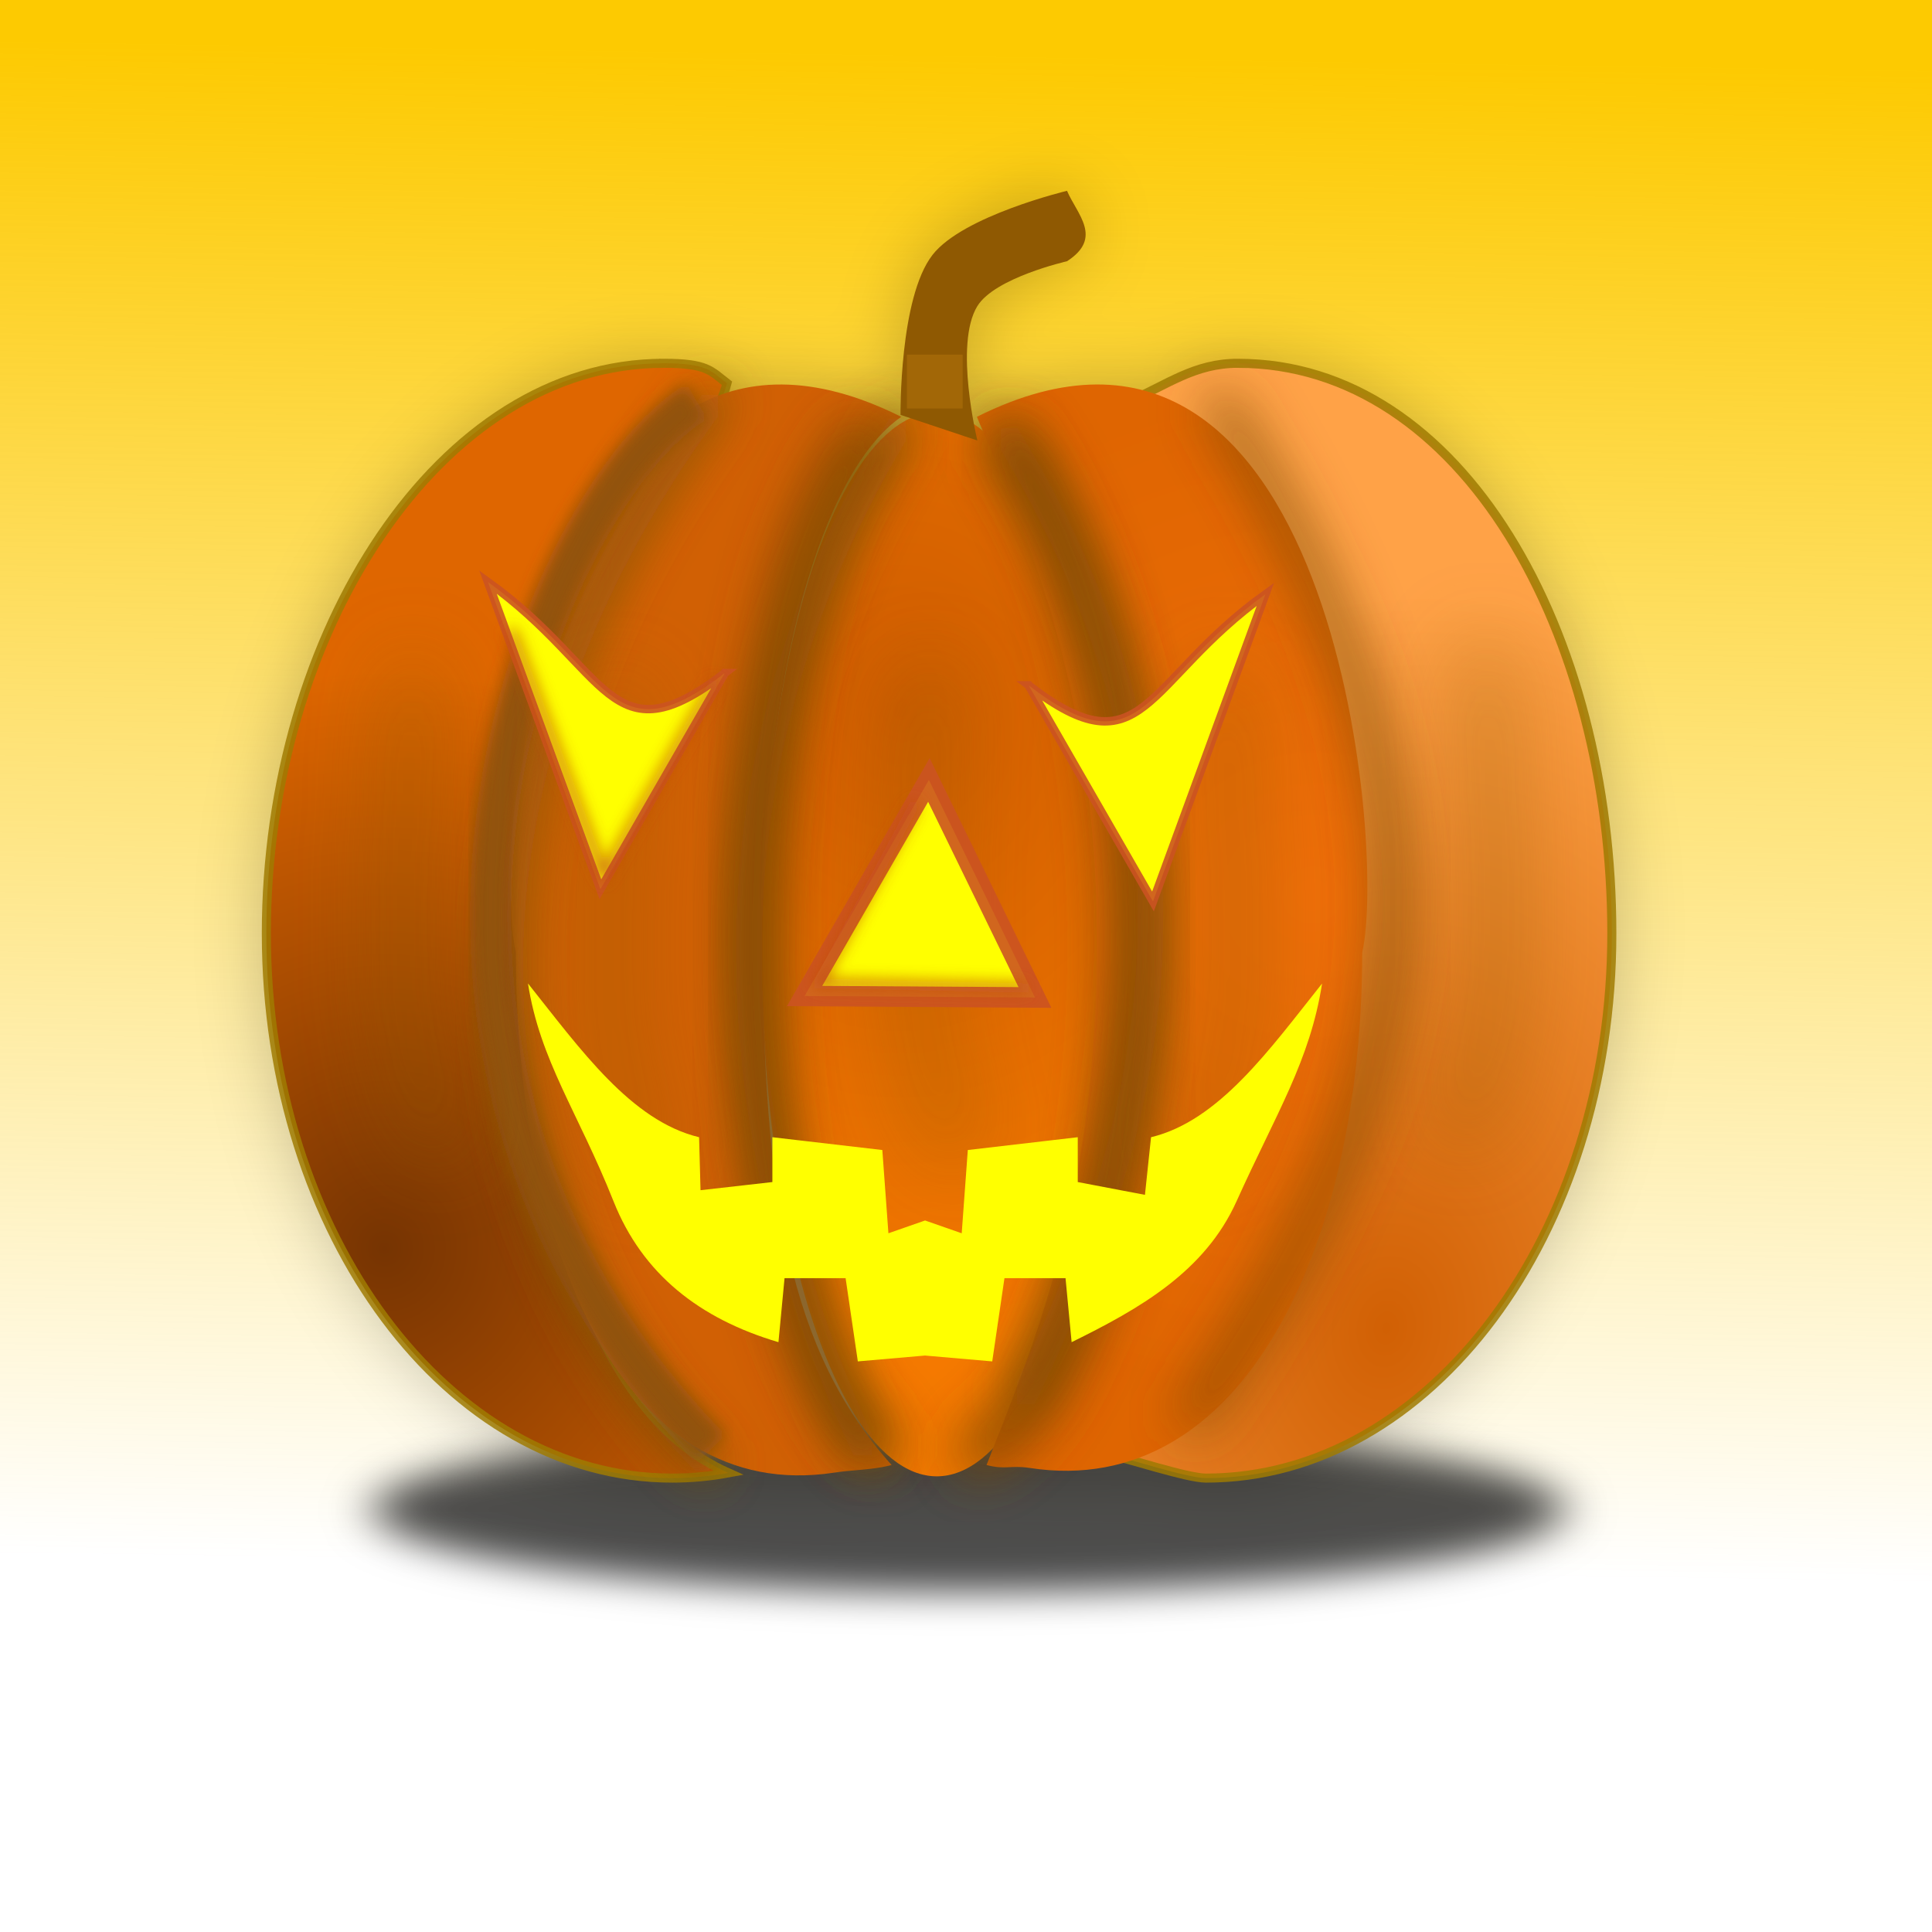
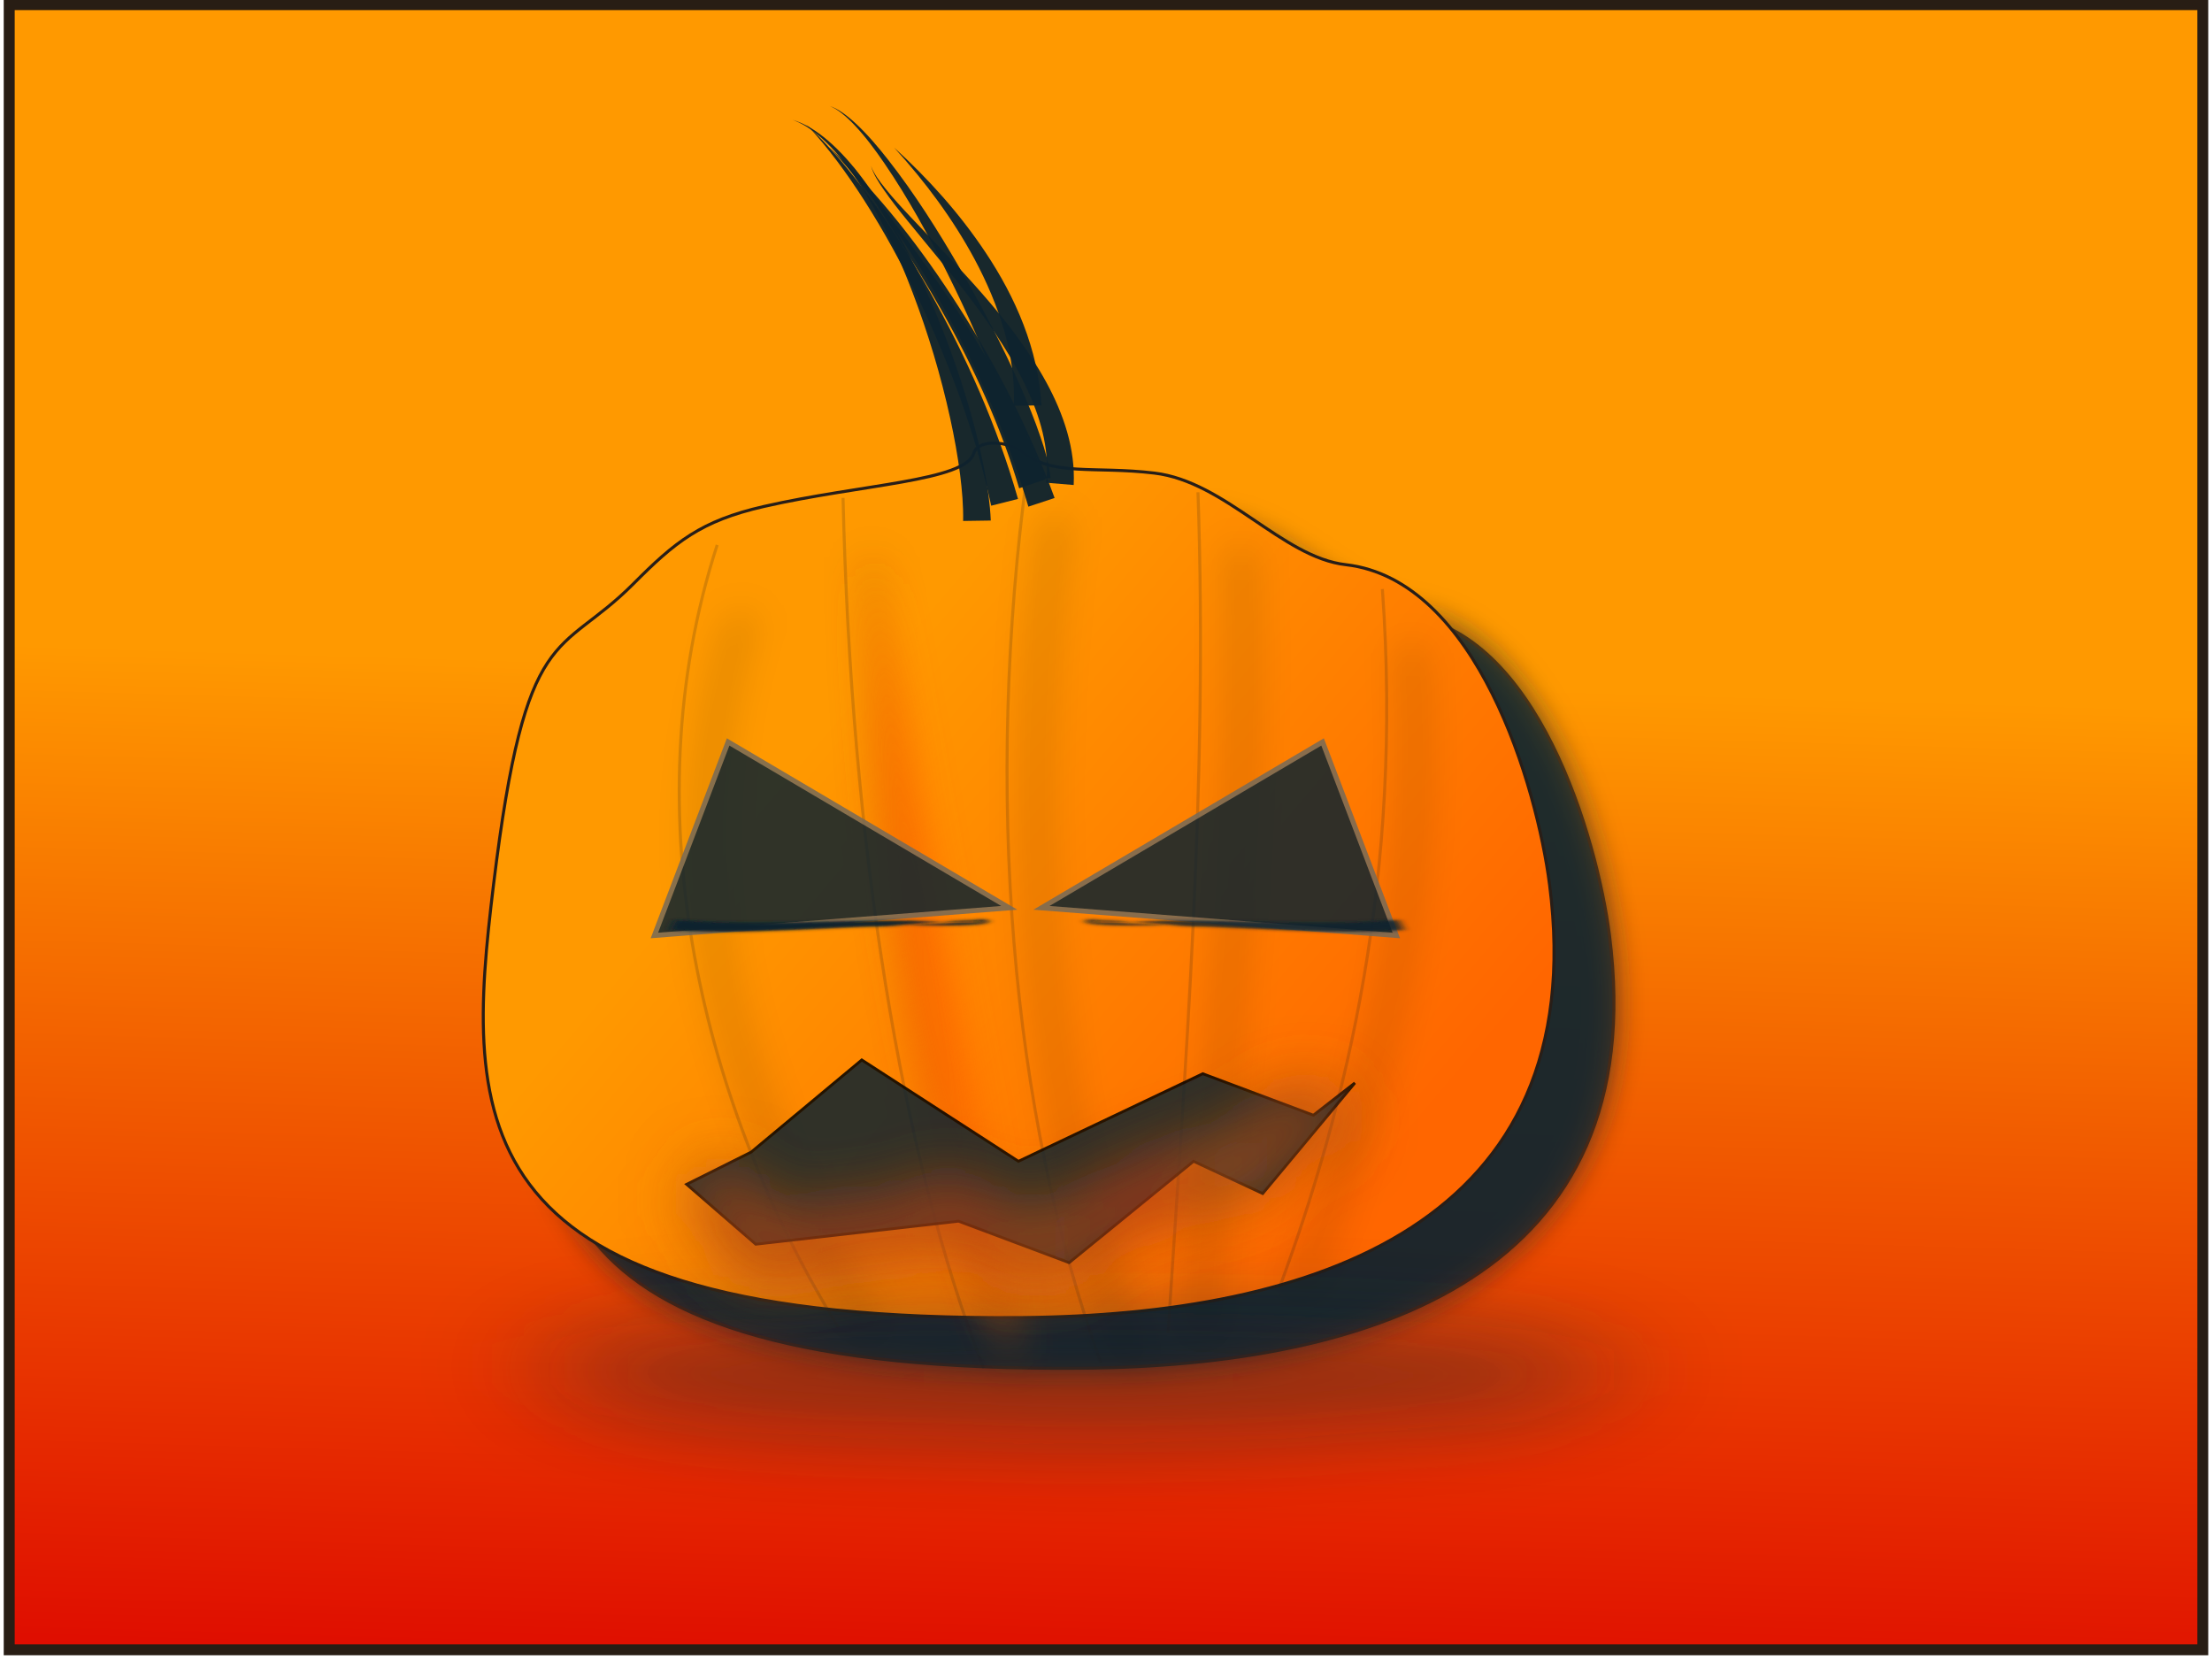
- <svg xmlns="http://www.w3.org/2000/svg" id="svg3430" viewBox="0 0 64 64" version="1.1">
-   <defs id="defs3432">
-     <radialGradient id="radialGradient3497" gradientUnits="userSpaceOnUse" cy="15973" cx="-7912.5" gradientTransform="matrix(-.02728 3.7172 -3.0945 -.022141 41299 45344)" r="432">
-       <stop id="stop3493" style="stop-color:#ce5c00" offset="0" />
-       <stop id="stop3495" style="stop-color:#f57900" offset="1" />
-     </radialGradient>
-     <filter id="filter4347" height="1.387" width="3.391" y="-.194" x="-1.196">
-       <feGaussianBlur id="feGaussianBlur4349" stdDeviation="1.599" />
+ <svg xmlns="http://www.w3.org/2000/svg" id="svg4823" viewBox="0 0 800 600" version="1.1">
+   <defs id="defs4825">
+     <filter id="filter5710" height="1.134" width="1.825" y="-.067" x="-.412">
+       <feGaussianBlur id="feGaussianBlur5712" stdDeviation="5.925" />
    </filter>
-     <filter id="filter4351" height="1.387" width="3.391" y="-.194" x="-1.196">
-       <feGaussianBlur id="feGaussianBlur4353" stdDeviation="1.599" />
+     <filter id="filter5714" height="1.11" width="3.322" y="-.055" x="-1.161">
+       <feGaussianBlur id="feGaussianBlur5716" stdDeviation="5.925" />
    </filter>
-     <filter id="filter4355" height="1.387" width="3.391" y="-.194" x="-1.196">
-       <feGaussianBlur id="feGaussianBlur4357" stdDeviation="1.599" />
+     <filter id="filter5718" height="1.102" width="1.977" y="-.051" x="-.489">
+       <feGaussianBlur id="feGaussianBlur5720" stdDeviation="5.925" />
    </filter>
-     <filter id="filter4359" height="1.387" width="3.391" y="-.194" x="-1.196">
-       <feGaussianBlur id="feGaussianBlur4361" stdDeviation="1.599" />
+     <filter id="filter5722" height="1.107" width="1.656" y="-.053" x="-.328">
+       <feGaussianBlur id="feGaussianBlur5724" stdDeviation="5.925" />
    </filter>
-     <filter id="filter4363" height="1.387" width="3.391" y="-.194" x="-1.196">
-       <feGaussianBlur id="feGaussianBlur4365" stdDeviation="1.599" />
+     <filter id="filter5726" height="1.121" width="1.578" y="-.061" x="-.289">
+       <feGaussianBlur id="feGaussianBlur5728" stdDeviation="5.925" />
    </filter>
-     <filter id="filter4601" height="1.103" width="1.516" y="-.052" x="-.258">
-       <feGaussianBlur id="feGaussianBlur4603" stdDeviation="0.909" />
+     <filter id="filter5794" height="2.603" width="1.282" y="-.802" x="-.141">
+       <feGaussianBlur id="feGaussianBlur5796" stdDeviation="22.771" />
    </filter>
-     <radialGradient id="radialGradient4620" gradientUnits="userSpaceOnUse" cy="14861" cx="-8100.4" gradientTransform="matrix(-.0063232 -.034146 .036416 -.0067437 -548.93 -146.73)" r="487.89">
-       <stop id="stop4558" style="stop-color:#ef6e08" offset="0" />
-       <stop id="stop4560" style="stop-color:#df6501" offset="1" />
-     </radialGradient>
-     <radialGradient id="radialGradient4623" gradientUnits="userSpaceOnUse" cy="15620" cx="-9697.1" gradientTransform="matrix(.0056105 -.041945 .031699 .00424 -394.81 -428.98)" r="577.36">
-       <stop id="stop4540" style="stop-color:#d16004" offset="0" />
-       <stop id="stop4542" style="stop-color:#ffa247" offset="1" />
-     </radialGradient>
-     <radialGradient id="radialGradient4628" gradientUnits="userSpaceOnUse" cy="14736" cx="-10424" gradientTransform="matrix(0 -.033129 .031981 0 -458.53 -303.98)" r="577.36">
-       <stop id="stop4532" style="stop-color:#763402" offset="0" />
-       <stop id="stop4534" style="stop-color:#df6600" offset="1" />
-     </radialGradient>
-     <filter id="filter4650" height="1.116" width="1.557" y="-.058" x="-.279">
-       <feGaussianBlur id="feGaussianBlur4652" stdDeviation="1.02" />
+     <filter id="filter5898" height="1.9" width="1.249" y="-.45" x="-.125">
+       <feGaussianBlur id="feGaussianBlur5900" stdDeviation="12.086" />
    </filter>
-     <filter id="filter4658" height="1.122" width="1.916" y="-.061" x="-.458">
-       <feGaussianBlur id="feGaussianBlur4660" stdDeviation="1.02" />
+     <filter id="filter5906" height="1.606" width="1.063" y="-.303" x="-.032">
+       <feGaussianBlur id="feGaussianBlur5908" stdDeviation="1.494" />
    </filter>
-     <filter id="filter4666" height="1.122" width="1.736" y="-.061" x="-.368">
-       <feGaussianBlur id="feGaussianBlur4668" stdDeviation="1.02" />
+     <linearGradient id="linearGradient5932" y2="265" gradientUnits="userSpaceOnUse" x2="333.33" gradientTransform="translate(-21.667 -18.333)" y1="431.67" x1="530">
+       <stop id="stop5936" style="stop-color:#ff6600" offset="0" />
+       <stop id="stop5938" style="stop-color:#ff9900" offset="1" />
+     </linearGradient>
+     <filter id="filter5942">
+       <feGaussianBlur id="feGaussianBlur5944" stdDeviation="5.049" />
    </filter>
-     <filter id="filter4670">
-       <feGaussianBlur id="feGaussianBlur4672" stdDeviation="0.308" />
-     </filter>
-     <filter id="filter4706" height="1.142" width="1.215" y="-.071" x="-.107">
-       <feGaussianBlur id="feGaussianBlur4708" stdDeviation="0.285" />
-     </filter>
-     <filter id="filter4710" height="1.198" width="1.221" y="-.099" x="-.111">
-       <feGaussianBlur id="feGaussianBlur4712" stdDeviation="0.285" />
-     </filter>
-     <filter id="filter4714" height="1.251" width="1.193" y="-.125" x="-.096">
-       <feGaussianBlur id="feGaussianBlur4716" stdDeviation="0.285" />
-     </filter>
-     <filter id="filter4776" height="1.539" width="1.097" y="-.27" x="-.048">
-       <feGaussianBlur id="feGaussianBlur4778" stdDeviation="0.735" />
-     </filter>
-     <filter id="filter5098">
-       <feGaussianBlur id="feGaussianBlur5100" stdDeviation="1.148" />
-     </filter>
-     <linearGradient id="linearGradient5160" y2="49.818" gradientUnits="userSpaceOnUse" x2="14.909" gradientTransform="matrix(1.0028 0 0 1.0233 -1.641 .74419)" y1=".727" x1="15.636">
-       <stop id="stop5156" style="stop-color:#fdca01" offset="0" />
-       <stop id="stop5158" style="stop-color:#fdca01;stop-opacity:0" offset="1" />
+     <linearGradient id="linearGradient5980" y2="355" gradientUnits="userSpaceOnUse" x2="305" y1="435" x1="303.33">
+       <stop id="stop5976" style="stop-color:#b50000" offset="0" />
+       <stop id="stop5978" style="stop-color:#804d00" offset="1" />
+     </linearGradient>
+     <linearGradient id="linearGradient5996" y2="630" gradientUnits="userSpaceOnUse" x2="73.333" y1="235" x1="85">
+       <stop id="stop5992" style="stop-color:#ff9900" offset="0" />
+       <stop id="stop5994" style="stop-color:#dc0000" offset="1" />
    </linearGradient>
  </defs>
  <g id="layer1">
-     <rect id="rect4762" style="stroke-width:0;fill:url(#linearGradient5160)" height="64" width="64" y="0" x="0" />
-     <path id="path5021" style="opacity:.239;filter:url(#filter5098);stroke-width:0;fill:#000000" d="m35.344 6.312s-3.427 0.828-4.438 2.125c-1.108 1.422-1.062 5.312-1.062 5.312l0.156 0.062c-0.072 0.116-0.148 0.228-0.219 0.344-0.289 0.193-0.573 0.464-0.844 0.781v-0.25c0.295-0.357 0.59-0.656 0.906-0.875-2.356-1.177-4.289-1.314-5.906-0.75 0.047-0.125 0.123-0.247 0.156-0.375-0.535-0.414-0.678-0.656-2.125-0.656-7.425 0-13.156 8.943-13.156 18.906 0 9.963 6.043 18.031 13.469 18.031 0.632 0 1.235-0.074 1.844-0.188-0.144-0.064-0.268-0.145-0.406-0.219v-0.281c1.157 0.531 2.479 0.724 3.938 0.5 0.639-0.098 1.259-0.084 1.875-0.25-0.262-0.291-0.486-0.598-0.719-0.906 0.143 0.133 0.286 0.245 0.438 0.344 0.563 0.55 1.157 0.875 1.781 0.875 0.685 0 1.327-0.405 1.938-1.062-0.094 0.239-0.191 0.518-0.281 0.75 0.616 0.166 0.799-0.004 1.438 0.094 1.197 0.184 2.297 0.076 3.312-0.25 0.852 0.236 2.013 0.594 2.5 0.594 7.425 0 13.469-8.068 13.469-18.031 0-9.963-4.981-18.906-12.406-18.906-1.177 0-2.005 0.488-2.969 0.969-1.568-0.467-3.42-0.305-5.656 0.812 0.074 0.18 0.17 0.434 0.25 0.625-0.103-0.089-0.207-0.178-0.312-0.25-0.172-0.834-0.569-3.04 0.062-4.062 0.582-0.941 2.969-1.469 2.969-1.469 1.204-0.778 0.333-1.566 0-2.344zm-5.312 7.5 0.281 0.094c-0.097 0.037-0.186 0.074-0.281 0.125v-0.219zm-8.812 32.562c0.402 0.453 0.852 0.818 1.312 1.156 0.246 0.275 0.492 0.556 0.75 0.812-0.784-0.494-1.458-1.179-2.062-1.969z" />
-     <path id="path4774" style="opacity:.698;filter:url(#filter4776);stroke-width:0;fill:#000000" d="m51.818 51.636a18.273 3.273 0 1 1 -36.545 0 18.273 3.273 0 1 1 36.545 0z" transform="matrix(1.08 0 0 .82927 -4.1395 7.1793)" />
-     <path id="path6447" style="stroke-width:0;fill:url(#radialGradient3497)" d="m-7380.2 16164a443.79 1320 0 1 1 -887.57 0 443.79 1320 0 1 1 887.57 0z" transform="matrix(.013089 0 0 .01329 133.44 -183.54)" />
-     <path id="path6433" style="stroke-opacity:.846;stroke:#a07b02;stroke-width:.3;fill:url(#radialGradient4628)" d="m21.978 12.035c-7.425 0-13.155 8.925-13.155 18.889 0 9.963 6.019 18.04 13.445 18.04 0.632 0 1.254-0.059 1.862-0.172-4.738-2.107-6.432-9.485-6.825-17.67-0.617-12.857 5.85-14.876 6.777-18.425-0.535-0.414-0.656-0.663-2.104-0.663z" />
-     <path id="path6442" style="stroke-width:0;fill:#d16004" d="m17.091 31.554c0 9.754 3.524 18.309 10.55 17.228 0.639-0.098 1.279-0.086 1.895-0.252-3.378-3.758-4.271-8.893-4.271-17.46 0-8.785 1.98-15.453 4.59-17.262-11.756-5.876-13.588 14.181-12.764 17.746z" />
-     <path id="path6449" d="m41.01 12.035c7.425 0 12.384 8.925 12.384 18.889 0 9.963-6.019 18.04-13.445 18.04-0.632 0-2.642-0.675-3.251-0.789 4.738-2.107 7.905-8.087 7.905-16.281 0-9.464-2.456-17.035-7.24-18.58 1.306-0.568 2.199-1.28 3.646-1.28z" style="stroke-opacity:.846;stroke:#a07b02;stroke-width:.3;fill:url(#radialGradient4623)" />
-     <path id="path6451" d="m45.125 31.554c0 9.754-3.987 18.155-11.013 17.074-0.639-0.098-0.816 0.068-1.432-0.098 1.527-3.912 3.654-8.739 3.654-17.306 0-8.785-2.597-14.065-3.973-17.417 11.756-5.875 13.588 14.182 12.764 17.747z" style="stroke-width:0;fill:url(#radialGradient4620)" />
-     <path id="path4595" style="filter:url(#filter4601);stroke:#79520c;stroke-width:1px;fill:none" d="m22.364 52.364c-8.762-8.167-12.54-25.369 0.181-42.182" transform="matrix(.84838 0 0 .84838 4.7311 4.3506)" />
-     <path id="path4605" style="filter:url(#filter4601);stroke:#79520c;stroke-width:1px;fill:none" d="m28.364 51.818c-3.671-7.621-9.085-23.914 1.454-40.727" transform="matrix(.84838 0 0 .84838 4.7311 4.3506)" />
-     <path id="path4607" style="filter:url(#filter4601);stroke:#79520c;stroke-width:1px;fill:none" d="m29.091 49.455c-3.671-7.621-9.812-21.551 0.727-38.364" transform="matrix(-.84838 0 0 .84838 58.434 4.6591)" />
-     <path id="path4609" style="stroke-opacity:.969;filter:url(#filter4650);stroke:#7a4407;stroke-width:1px;fill:none" d="m30.909 51.273c-9.307-13.439-11.63-23.369-1.091-40.182" transform="matrix(-.84838 0 0 .84838 65.53 3.7336)" />
-     <path id="path4391" style="stroke-opacity:.969;filter:url(#filter4670);stroke:#91530e;stroke-width:1.6;fill:none" d="m22.182 51.455c-15.421-15.746-6.595-37.324-0.546-40.91" transform="matrix(.84838 0 0 .84838 4.7311 4.3506)" />
-     <path id="path4393" style="stroke-opacity:.969;filter:url(#filter4658);stroke:#7a4407;stroke-width:1.6;fill:none" d="m29.273 51.636c-6.553-3.109-7.409-33.569-0.727-40" transform="matrix(.84838 0 0 .84838 4.7311 4.3506)" />
-     <path id="path4395" style="stroke-opacity:.969;filter:url(#filter4666);stroke:#7a4407;stroke-width:1.6;fill:none" d="m32 51.818c7.092-2.255 9.884-28.568 1.454-40.182" transform="matrix(.84838 0 0 .84838 4.7311 4.3506)" />
-     <path id="path4333" style="opacity:.444;filter:url(#filter4347);stroke-width:0;fill:#8f5902" transform="matrix(.84838 0 0 .84838 4.7311 4.3506)" d="m11.455 21.403v1.384c0.008 0.482-0.094 0.957-0.135 1.436-0.04 0.556-0.042 1.114-0.046 1.671 0.02 0.517-0.012 1.027-0.095 1.537-0.055 0.31-0.071 0.625-0.081 0.939-0.008 0.35-0.007 0.701-0.007 1.052 0 0.364 0.001 0.727 0.001 1.091 0 0.413 0 0.827 0 1.24 0 0.425-0 0.849-0 1.274-0.008 0.341-0.008 0.677 0.042 1.014 0.067 0.409 0.182 0.808 0.248 1.219 0.024 0.376 0.112 0.74 0.172 1.111 0.031 0.322 0.167 0.62 0.258 0.928 0.143 0.309 0.234 0.638 0.339 0.962 0.112 0.24 0.18 0.496 0.264 0.747 0.408 1.219-1.317 1.796-1.724 0.577-0.085-0.256-0.158-0.515-0.269-0.762-0.11-0.34-0.212-0.681-0.354-1.009-0.111-0.382-0.276-0.752-0.31-1.154-0.059-0.371-0.149-0.737-0.172-1.113-0.065-0.418-0.195-0.821-0.252-1.241-0.062-0.425-0.074-0.849-0.061-1.278 0-0.424 0-0.849 0-1.274-0-0.413-0-0.826-0-1.24-0-0.364-0.001-0.727-0.001-1.091-0-0.37-0.001-0.741 0.008-1.111 0.013-0.393 0.036-0.786 0.104-1.174 0.069-0.418 0.091-0.832 0.072-1.256 0.004-0.606 0.007-1.213 0.053-1.818 0.039-0.426 0.123-0.848 0.128-1.276v-1.384c0-1.286 1.818-1.286 1.818 0z" />
-     <path id="path4335" style="opacity:.444;filter:url(#filter4351);stroke-width:0;fill:#8f5902" transform="matrix(.84838 0 0 .84838 4.7311 4.3506)" d="m19.455 22.312v1.384c0.008 0.482-0.094 0.957-0.135 1.436-0.04 0.556-0.042 1.114-0.046 1.671 0.02 0.517-0.012 1.027-0.095 1.537-0.055 0.31-0.071 0.625-0.081 0.939-0.008 0.35-0.007 0.701-0.007 1.052 0 0.364 0.001 0.727 0.001 1.091 0 0.413 0 0.827 0 1.24 0 0.425-0 0.849-0 1.274-0.008 0.341-0.008 0.677 0.042 1.014 0.067 0.409 0.182 0.808 0.248 1.219 0.024 0.376 0.112 0.74 0.172 1.111 0.031 0.322 0.167 0.62 0.258 0.928 0.143 0.309 0.234 0.638 0.339 0.962 0.112 0.24 0.18 0.496 0.264 0.747 0.408 1.219-1.317 1.796-1.724 0.577-0.085-0.256-0.158-0.515-0.269-0.762-0.11-0.34-0.212-0.681-0.354-1.009-0.111-0.382-0.276-0.752-0.31-1.153-0.059-0.371-0.149-0.737-0.173-1.113-0.065-0.418-0.195-0.821-0.252-1.241-0.062-0.425-0.074-0.849-0.061-1.278 0-0.424 0-0.849 0-1.274-0-0.413-0-0.826-0-1.24-0-0.364-0.001-0.727-0.001-1.091-0-0.37-0.001-0.741 0.008-1.111 0.013-0.393 0.036-0.786 0.104-1.174 0.069-0.418 0.091-0.832 0.072-1.256 0.004-0.606 0.007-1.213 0.053-1.818 0.039-0.426 0.123-0.848 0.128-1.276v-1.384c0-1.286 1.818-1.286 1.818 0z" />
-     <path id="path4337" style="opacity:.444;filter:url(#filter4355);stroke-width:0;fill:#8f5902" transform="matrix(.84838 0 0 .84838 4.7311 4.3506)" d="m31.636 21.585v1.384c0.008 0.482-0.094 0.957-0.135 1.436-0.04 0.556-0.042 1.114-0.046 1.671 0.02 0.517-0.012 1.027-0.095 1.537-0.055 0.31-0.071 0.625-0.081 0.939-0.008 0.35-0.007 0.701-0.007 1.052 0 0.364 0.001 0.727 0.001 1.091 0 0.413 0 0.827 0 1.24 0 0.425-0 0.849-0 1.274-0.008 0.341-0.008 0.677 0.042 1.014 0.067 0.409 0.182 0.808 0.248 1.219 0.024 0.376 0.112 0.74 0.172 1.111 0.031 0.322 0.167 0.62 0.258 0.928 0.143 0.309 0.234 0.638 0.339 0.962 0.112 0.24 0.18 0.496 0.264 0.747 0.408 1.219-1.317 1.796-1.724 0.577-0.084-0.257-0.157-0.515-0.269-0.762-0.11-0.34-0.211-0.681-0.353-1.009-0.111-0.383-0.276-0.753-0.31-1.154-0.059-0.371-0.149-0.737-0.172-1.113-0.065-0.418-0.196-0.822-0.252-1.241-0.062-0.425-0.074-0.849-0.061-1.278 0-0.424 0-0.849 0-1.274-0-0.413-0-0.826-0-1.24-0-0.364-0.001-0.727-0.001-1.091-0-0.37-0.001-0.741 0.008-1.111 0.013-0.393 0.036-0.786 0.104-1.174 0.069-0.418 0.091-0.832 0.072-1.256 0.004-0.606 0.007-1.213 0.053-1.818 0.039-0.426 0.123-0.848 0.128-1.276v-1.384c0-1.286 1.818-1.286 1.818 0z" />
-     <path id="path4339" d="m42.545 21.767v1.384c0.008 0.482-0.094 0.957-0.135 1.436-0.04 0.556-0.042 1.114-0.046 1.671 0.02 0.517-0.012 1.027-0.095 1.537-0.055 0.31-0.071 0.625-0.081 0.939-0.008 0.35-0.007 0.701-0.007 1.052 0 0.364 0.001 0.727 0.001 1.091 0 0.413 0 0.827 0 1.24 0 0.425-0 0.849-0 1.274-0.008 0.341-0.008 0.677 0.042 1.014 0.067 0.409 0.182 0.808 0.248 1.219 0.024 0.376 0.112 0.74 0.172 1.111 0.031 0.322 0.167 0.62 0.258 0.928 0.143 0.309 0.234 0.638 0.339 0.962 0.112 0.24 0.18 0.496 0.264 0.747 0.408 1.219-1.317 1.796-1.724 0.577-0.085-0.256-0.158-0.515-0.269-0.762-0.11-0.34-0.212-0.681-0.354-1.009-0.111-0.382-0.276-0.752-0.31-1.153-0.059-0.371-0.149-0.737-0.173-1.113-0.065-0.418-0.195-0.821-0.252-1.241-0.062-0.425-0.074-0.849-0.061-1.278 0-0.424 0-0.849 0-1.274-0-0.413-0-0.826-0-1.24-0-0.364-0.001-0.727-0.001-1.091-0-0.37-0.001-0.741 0.008-1.111 0.013-0.393 0.036-0.786 0.104-1.174 0.069-0.418 0.091-0.832 0.072-1.256 0.004-0.606 0.007-1.213 0.053-1.818 0.039-0.426 0.123-0.848 0.128-1.276v-1.384c0-1.286 1.818-1.286 1.818 0z" style="opacity:.444;filter:url(#filter4359);stroke-width:0;fill:#8f5902" transform="matrix(-.84838 0 0 .84838 75.934 4.3506)" />
-     <path id="path4341" d="m52.727 20.858v1.384c0.008 0.482-0.094 0.957-0.135 1.436-0.04 0.556-0.042 1.114-0.046 1.671 0.02 0.517-0.012 1.027-0.095 1.537-0.055 0.31-0.071 0.625-0.081 0.939-0.008 0.35-0.007 0.701-0.007 1.052 0 0.364 0.001 0.727 0.001 1.091 0 0.413 0 0.827 0 1.24 0 0.425-0 0.849-0 1.274-0.008 0.341-0.008 0.677 0.042 1.014 0.067 0.409 0.182 0.808 0.248 1.219 0.024 0.376 0.112 0.74 0.172 1.111 0.031 0.322 0.167 0.62 0.258 0.928 0.143 0.309 0.234 0.638 0.339 0.962 0.112 0.24 0.18 0.496 0.264 0.747 0.408 1.219-1.317 1.796-1.724 0.577-0.085-0.256-0.158-0.515-0.269-0.762-0.11-0.34-0.212-0.681-0.354-1.009-0.111-0.382-0.276-0.752-0.31-1.153-0.059-0.371-0.149-0.737-0.173-1.113-0.065-0.418-0.195-0.821-0.252-1.241-0.062-0.425-0.074-0.849-0.061-1.278 0-0.424 0-0.849 0-1.274-0-0.413-0-0.826-0-1.24-0-0.364-0.001-0.727-0.001-1.091-0-0.37-0.001-0.741 0.008-1.111 0.013-0.393 0.036-0.786 0.104-1.174 0.069-0.418 0.091-0.832 0.072-1.256 0.004-0.606 0.007-1.213 0.053-1.818 0.039-0.426 0.123-0.848 0.128-1.276v-1.384c0-1.286 1.818-1.286 1.818 0z" style="opacity:.444;filter:url(#filter4363);stroke-width:0;fill:#8f5902" transform="matrix(-.84838 0 0 .84838 93.21 4.3506)" />
-     <path id="path6453" style="stroke-width:0;fill:#8f5902" d="m29.832 13.744s-0.047-3.881 1.06-5.302c1.011-1.297 4.454-2.121 4.454-2.121 0.333 0.778 1.204 1.555 0 2.333 0 0-2.388 0.543-2.969 1.485-0.781 1.263 0 4.454 0 4.454z" />
-     <rect id="rect6457" style="fill-opacity:.391;stroke-width:0;fill:#c17d11" ry="0" height="1.784" width="1.845" y="11.748" x="30.044" />
-     <path id="path6480" style="stroke-opacity:.885;stroke:#cb5322;stroke-width:.679;fill:#ffff00" d="m26.653 32.995 4.118-7.159 3.513 7.207z" />
-     <path id="path6482" d="m34.076 22.703 4.118 7.159 3.725-10.177c-4.029 2.892-4.027 5.957-7.844 3.018z" style="stroke-opacity:.885;stroke:#cb5322;stroke-width:.279;fill:#ffff00" />
-     <path id="path6467" style="stroke-width:0;fill:#ffff00" d="m17.491 32.581c0.395 2.548 1.66 4.263 2.833 7.213 0.96 2.416 2.858 3.896 5.463 4.667l0.202-2.121h2.023l0.405 2.758 2.226-0.194 2.226 0.194 0.405-2.758h2.023l0.202 2.121c2.264-1.113 4.414-2.34 5.463-4.667 1.304-2.894 2.438-4.664 2.833-7.213-1.735 2.179-3.41 4.548-5.665 5.091l-0.202 1.909-2.226-0.424v-1.485l-3.642 0.424-0.202 2.758-1.214-0.424-1.214 0.424-0.202-2.758-3.642-0.424v1.485l-2.38 0.27-0.048-1.755c-2.255-0.543-3.93-2.913-5.665-5.091z" />
-     <path id="path6484" style="stroke-opacity:.885;stroke:#cb5322;stroke-width:.279;fill:#ffff00" d="m24.007 22.298-4.118 7.159-3.725-10.177c4.029 2.892 4.027 5.957 7.844 3.018z" />
-     <path id="path4682" style="filter:url(#filter4706);stroke:#c24d0c;stroke-width:0.3;fill:none" d="m14.364 19.455 3.636 9.636 4.364-7.636" transform="matrix(.84838 0 0 .84838 4.7311 4.3506)" />
-     <path id="path4684" style="filter:url(#filter4714);stroke:#c24d0c;stroke-width:0.3;fill:none" d="m30.182 26.182-3.818 7.091 8.182 0.182" transform="matrix(.84838 0 0 .84838 4.7311 4.3506)" />
-     <path id="path4686" style="filter:url(#filter4710);stroke-width:0;fill:none" d="m35.455 22.727 3.636 6.364 4-10.364" transform="matrix(.84838 0 0 .84838 4.7311 4.3506)" />
+     <rect id="rect5766" style="stroke:#281d14;stroke-width:3.967;fill:url(#linearGradient5996)" rx="172.09" ry="0" height="595" width="793.33" y="1.667" x="3.333" />
+     <path id="path5940" d="m582.09 338.24c15.73 122.92-85.5 155.74-190.96 156.6-203.79 1.67-201.4-70.74-190.95-156.6 11.667-95.895 23.603-81.683 50.485-108.67 15.155-15.212 24.424-22.839 47.284-28.058 35.314-8.062 72.845-9.159 75.906-19.249 1.65-5.439 12.921-4.154 17.283-0.633 11.333 9.148 26.049 5.191 48.012 7.804 25.895 3.081 46.213 30.507 69.255 33.133 47.542 5.418 69.206 80.632 73.691 115.67z" style="opacity:.727;filter:url(#filter5942);stroke:#281e18;stroke-width:1.093;fill:#0e232e" />
+     <path id="path5858" d="m582.09 338.24c15.73 122.92-85.5 155.74-190.96 156.6-203.79 1.67-201.4-70.74-190.95-156.6 11.667-95.895 23.603-81.683 50.485-108.67 15.155-15.212 24.424-22.839 47.284-28.058 35.314-8.062 72.845-9.159 75.906-19.249 1.65-5.439 12.921-4.154 17.283-0.633 11.333 9.148 26.049 5.191 48.012 7.804 25.895 3.081 46.213 30.507 69.255 33.133 47.542 5.418 69.206 80.632 73.691 115.67z" style="opacity:.727;stroke:#281e18;stroke-width:1.093;fill:#0e232e" />
+     <path id="path4831" style="stroke:#281e18;stroke-width:1.093;fill:url(#linearGradient5932)" d="m560.42 319.9c15.732 122.92-85.498 155.74-190.96 156.61-203.8 1.667-201.4-70.748-190.96-156.61 11.667-95.895 23.603-81.683 50.485-108.67 15.155-15.212 24.424-22.839 47.284-28.058 35.314-8.062 72.845-9.159 75.906-19.249 1.65-5.439 12.921-4.154 17.283-0.633 11.333 9.148 26.049 5.191 48.012 7.804 25.895 3.081 46.213 30.507 69.255 33.133 47.542 5.418 69.206 80.632 73.691 115.67z" />
+     <path id="path5602" style="filter:url(#filter5726);stroke:#281e18;stroke-width:.944;fill:none" d="m295 453.33c-39.977-71.08-64.57-146.26-38.333-235" transform="matrix(1.2124 0 0 1.1055 -42.31 -19.191)" />
+     <path id="path5604" style="filter:url(#filter5722);stroke:#281e18;stroke-width:.944;fill:#ff6600" d="m338.33 466.67c-24.56-68.65-40.95-153.65-43.33-266.67" transform="matrix(1.2124 0 0 1.1055 -42.31 -19.191)" />
+     <path id="path5606" style="filter:url(#filter5718);stroke:#281e18;stroke-width:.944;fill:none" d="m373.33 465c-27.09-82.05-36.23-174.07-23.33-278.33" transform="matrix(1.2124 0 0 1.1055 -42.31 -19.191)" />
+     <path id="path5608" style="filter:url(#filter5714);stroke:#281e18;stroke-width:.944;fill:none" d="m393.33 455c4.94-84.54 14.74-161.78 11.67-258.33" transform="matrix(1.2124 0 0 1.1055 -42.31 -19.191)" />
+     <path id="path5610" style="filter:url(#filter5710);stroke:#281e18;stroke-width:.944;fill:none" d="m426.67 440c19.84-58.92 39.53-118.03 33.33-211.67" transform="matrix(1.2124 0 0 1.1055 -47.31 -19.191)" />
+     <path id="path5660" d="m303.23 480.1c-48.47-78.57-75.66-184.92-43.85-283.02" style="opacity:.181;stroke:#281e18;stroke-width:1.093;fill:none" />
+     <path id="path5662" d="m355.77 494.84c-29.78-75.89-47.99-189.84-50.87-314.78" style="opacity:.181;stroke:#281e18;stroke-width:1.093;fill:none" />
+     <path id="path5664" d="m398.21 493c-32.85-90.7-42.27-207.42-26.63-322.68" style="opacity:.181;stroke:#281e18;stroke-width:1.093;fill:none" />
+     <path id="path5666" d="m422.45 481.95c5.986-93.454 14.534-197.18 10.812-303.91" style="opacity:.181;stroke:#281e18;stroke-width:1.093;fill:none" />
+     <path id="path5668" d="m462.87 465.36c24.053-65.131 44.601-148.81 37.081-252.32" style="opacity:.181;stroke:#281e18;stroke-width:1.093;fill:none" />
+     <path id="path5738" style="opacity:.956;fill-rule:evenodd;fill:#0e232e" d="m348.33 188.41 9.999-0.149c-0.275-6.142-1.146-12.123-2.253-17.95-1.343-7.105-3.064-14.093-5.017-20.976v-0c-4.405-15.534-9.975-30.695-16.597-45.335l-0-0c-6.255-13.848-13.439-27.417-22.589-39.56-3.719-4.937-7.801-9.653-12.503-13.666-3.764-3.217-7.998-6.025-12.707-7.438 4.615 1.695 8.588 4.718 12.106 8.1 4.387 4.225 8.095 9.089 11.463 14.165 8.285 12.492 14.489 26.215 19.839 40.228 0 0 0 0 0 0 5.64 14.799 10.188 29.979 13.561 45.374h0c1.493 6.818 2.745 13.657 3.611 20.506 0.708 5.644 1.189 11.231 1.087 16.701z" />
+     <path id="path5742" style="opacity:.956;fill-rule:evenodd;fill:#0e232e" d="m358.48 182.89 9.698-2.441c-7.569-26.481-18.78-51.63-32.114-75.358-6.555-11.672-13.702-23.016-21.61-33.784v-0c-6.88-9.381-14.34-18.383-22.79-26.31 7.927 8.452 14.728 17.844 20.954 27.567 7.145 11.163 13.473 22.811 19.199 34.733v0c11.648 24.271 21.028 49.592 26.666 75.587z" />
+     <path id="path5746" style="opacity:.956;fill-rule:evenodd;fill:#0e232e" d="m371.92 183.24 9.494-3.141c-8.952-24.351-20.803-47.437-34.644-69.083-13.39-20.963-28.72-40.794-46.77-57.687 16.892 18.052 30.698 38.657 42.54 60.192 12.221 22.245 22.3 45.599 29.379 69.712z" />
+     <path id="path5750" style="opacity:.956;fill-rule:evenodd;fill:#0e232e" d="m378.35 174.58 9.965 0.836c0.315-6.54-0.59-12.96-2.319-19.017-1.82-6.388-4.462-12.402-7.544-18.061-6.566-12.047-14.969-22.729-23.801-32.786-8.147-9.287-16.784-18.004-25.178-26.926-3.218-3.421-6.404-6.854-9.328-10.513-2.01-2.526-4.02-5.097-5.15-8.12 0.908 3.098 2.746 5.875 4.577 8.537 2.669 3.89 5.623 7.583 8.589 11.235 7.739 9.534 15.719 18.861 23.056 28.577v0c7.966 10.56 15.366 21.51 20.662 33.265 2.481 5.505 4.493 11.15 5.66 16.872 1.098 5.402 1.478 10.875 0.807 16.096z" />
+     <path id="path5754" style="opacity:.956;fill-rule:evenodd;fill:#0e232e" d="m366.67 146.72 9.999-0.102c-1.191-20.369-9.422-39.114-20.223-55.309-9.391-14.125-20.741-26.702-33.11-37.973 11.271 12.369 21.299 25.834 29.116 40.371 8.931 16.673 15.019 35.048 14.218 53.013z" />
+     <path id="path5758" style="opacity:.956;fill-rule:evenodd;fill:#0e232e" d="m370.01 173.72 9.971-0.767c-0.59-5.31-2.05-10.173-3.599-14.704-2.148-6.389-4.68-12.567-7.357-18.614-6.55-14.811-14.054-29.117-22.135-43.029v-0c-7.769-13.385-16.072-26.537-25.611-38.729v-0c-3.603-4.607-7.396-9.115-11.678-13.112-1.611-1.504-3.3-2.938-5.127-4.17-1.392-0.94-2.876-1.781-4.478-2.259 1.568 0.579 2.973 1.503 4.291 2.518 1.727 1.331 3.297 2.849 4.794 4.434 3.979 4.216 7.424 8.893 10.706 13.682 0 0 0 0 0 0 8.676 12.669 16.029 26.166 22.884 39.91v0c7.116 14.276 13.605 28.831 19.076 43.702 2.234 6.075 4.291 12.163 5.921 18.296 1.169 4.478 2.211 8.769 2.342 12.841z" />
+     <path id="path5762" style="opacity:.956;fill-rule:evenodd;fill:#0e232e" d="m368.6 176.6 9.471-3.208c-8.69-22.81-20.5-44.09-33.92-64.07-11.38-16.941-23.93-32.873-35.82-49.32 10.612 17.296 21.963 34.182 31.912 51.734 11.739 20.71 21.698 42.374 28.352 64.87z" />
+     <path id="path5786" style="opacity:.41;filter:url(#filter5794);stroke:#281e18;stroke-width:.507;fill:#0e232e" d="m582.09 528.6c15.732-26.492-85.498-33.566-190.96-33.752-203.8-0.359-201.4 15.248-190.96 33.752 11.667 20.668 23.603 17.605 50.485 23.42 15.155 3.279 24.424 4.922 47.284 6.047 35.314 1.737 72.845 1.974 75.906 4.149 1.65 1.172 12.921 0.895 17.283 0.136 11.333-1.972 26.049-1.119 48.012-1.682 25.895-0.664 46.213-6.575 69.255-7.141 47.542-1.168 69.206-17.378 73.691-24.929z" transform="matrix(1.0069 0 0 .66244 -1.0249 148.54)" />
+     <path id="path5836" style="opacity:.859;stroke:#766a59;stroke-width:1.8;fill:#0e232e" d="m236.67 338.33 26.667-70 101.67 60z" />
+     <path id="path5880" style="opacity:.859;stroke:#000000;stroke-width:1px;fill:#0e232e" d="m271.67 416.67 40-33.333l56.66 36.66 66.67-31.67 40 15 15-11.667-33.333 40-25-11.667-45 36.667-40-15-73.333 8.333-25-21.667z" />
+     <path id="path5892" style="filter:url(#filter5898);stroke:#986221;stroke-width:4.2;fill:url(#linearGradient5980)" d="m261 423.83c6.696 4.543 11.358 11.124 15.558 17.9 1.725 2.544 2.808 5.427 4.088 8.199 0.058 0.126-0.035-0.289-0.121-0.397-0.573-0.719-1.223-1.372-1.835-2.058-1.603-0.155-3.307 0.117-4.809-0.464-0.647-0.25 1.314-0.447 1.983-0.629 1.203-0.327 2.425-0.58 3.631-0.897 4.589-1.208 9.146-2.48 13.76-3.597 4.581-0.558 8.933-3.261 13.6-3.32 2.016-0.025 4.027 0.213 6.04 0.32 1.336 0.137 5.169 1.486 6.41 0.964 0.581-0.244-2.03 0.308-1.867-0.301 0.17-0.637 1.318-0.042 1.974-0.099 0.678-0.059 1.351-0.165 2.027-0.248 3.376-0.18 5.686-1.648 8.224-3.712 6.074-4.87 11.543-6.614 19.466-4.436 1.62 0.445 2.925 1.654 4.388 2.481 5.933 4.214 11.532 8.877 17.626 12.869 1.635-0.525 2.213-0.665-4.267-0.632-0.388 0.002-0.682 0.37-1.019 0.564-0.108 0.062 0.225-0.108 0.334-0.169 3.158-1.767 1.364-1.028 4.846-2.057 4.235-0.334 6.997-0.344 10.664 1.409 1.147 0.548 2.146 1.441 3.37 1.788 0.098 0.028 0.006-0.205 0.009-0.307 0.966-15.463-7.439 4.357-7.843 1.712-0.139-0.91 0.949-1.58 1.479-2.333 2.478-3.519 5.378-6.354 8.521-9.277 11.364-8.773 25.371-12.858 38.671-17.737 3.966-1.272 7.733-3.224 11.751-4.356 1.018-0.287 2.089-1 3.097-0.683 3.131 0.984 6.354 2.229 8.797 4.42 1.012 0.908 0.418 2.687 0.627 4.031 0.034 2.918 0.474-1.486-1.183-2.471-5.489-3.262-8.405-0.083-4.71-2.63 2.947-2.609 4.727-6.214 7.002-9.382 3.785-5.247 9.64-7.689 15.484-9.901 3.526-1.093 7.087-2.062 10.649-3.025 0.928-0.498 7.973 12.631 7.045 13.129-3.534 1.132-7.052 2.386-10.731 2.972-3.362 0.553-7.685 1.712-10.249 4.059-3.268 4.206-4.879 9.621-9.499 12.774-0.822 0.529-4.453 3.043-5.579 3.069-8.041 0.185-12.256-0.712-12.027-8.994 1.617 4.461 0.366 2.521 8.809 5.091 0.275 0.084 0.973-0.608 0.72-0.472-0.706 0.379-1.396 0.788-2.081 1.204-1.221 0.74-2.395 1.56-3.638 2.263-1.768 0.999-3.593 1.892-5.389 2.838-5.951 2.528-7.85 3.455-14.095 5.592-7.448 2.549-15.294 4.346-22.089 8.487-4.49 3.242-1.763 1.063-5.736 4.751-1.056 0.981-2.29 1.775-3.259 2.843-1.02 1.125-1.499 2.925-2.899 3.513-2.401 1.008-5.17 0.64-7.754 0.96-1.438-0.553-3.072-1.541-4.586-1.919-1.156-0.289-4.531 0.266 1.251-0.281-0.029-0.338 0.385-1.147 0.072-1.015-2.16 0.909-1.45 2.274-4.424 2.631-5.054 0.606-5.626 0.071-9.185-1.34-6.755-3.433-12.46-7.913-18.256-12.742-2.47-1.856-1.506-0.681 2.398-1.253 0.456-0.067-0.92-0.097-1.381-0.08-1.85 0.068-3.309 0.657-4.708 1.893-3.943 3.099-8.085 6.127-13.103 7.146-1.438 0.316-4.463 1.044-5.881 1.076-4.569 0.102-8.617-0.468-12.992-1.364 0.848-0.018 1.713 0.118 2.544-0.054 0.256-0.053-0.477-0.216-0.715-0.323-0.336 0.037-0.687 0.006-1.007 0.113-3.016 1.006-5.711 2.969-8.787 3.835-9.313 2.578-18.069 4.687-27.81 3.848-1.1-0.821-2.293-1.532-3.301-2.464-2.383-2.203-3.484-6.171-5.645-8.565-3.419-5.027-7.325-9.691-11.582-14.032-0.758-0.646 8.371-11.369 9.13-10.724z" />
+     <path id="path5902" style="filter:url(#filter5906);fill-rule:evenodd;fill:#0e232e" d="m242.43 325.1-1.974 9.803c14.706 2.446 29.349 1.583 43.527-0.02 14.128-1.567 27.962-3.844 41.852-4.292-0.033-0.007 0.047 0.001 0.238 0.005h0c0.297 0.009 0.597 0.018 0.898 0.027 1.024 0.03 2.049 0.055 3.075 0.074 3.031 0.057 6.072 0.066 9.116-0.014 2.997-0.076 6.071-0.201 9.14-0.707 1.016-0.156 2.144-0.381 3.276-0.87 0-0 0-0 0-0 0.368-0.143 0.807-0.4 1.251-0.817 0.388-0.344 0.644-0.901 0.691-1.621 0.136-0.586-0.277-1.342-1.293-1.981-0.856-0.179-1.438-0.084-1.708 0.088-0.935 0.279-1.435 0.695-1.669 0.637-6.608 0.219-12.975 1.698-19.257 3.138-6.314 1.441-12.63 2.908-19.102 3.118 6.472 0.21 12.952-0.848 19.343-1.882 6.367-1.024 12.738-2.08 19.017-1.862h0c1.203-0.058 2.001-0.473 2.441-0.613 0.298-0.001 0.335-0.086 0.039-0.068-0.483-0.452-0.71-0.554-0.574-0.575 0.047-0.253 0.057-0.371 0.111-0.39-0.016 0.032-0.164 0.071-0.389 0.175 0 0 0 0-0 0-0.725 0.281-1.609 0.372-2.585 0.483-2.839 0.288-5.748 0.208-8.712 0.1-2.971-0.114-5.944-0.317-8.921-0.565-1.006-0.084-2.011-0.174-3.018-0.269-0.295-0.028-0.592-0.056-0.892-0.085-0.06-0.012-0.231-0.03-0.516-0.038-14.279-0.449-28.468 0.929-42.422 1.576-14.011 0.619-27.969 0.582-40.983-2.555z" transform="matrix(1.0187 0 0 .38631 -2.7537 207)" />
+     <path id="path5910" d="m505 338.33-26.667-70-101.67 60z" style="opacity:.859;stroke:#766a59;stroke-width:1.8;fill:#0e232e" />
+     <path id="path5912" style="filter:url(#filter5906);opacity:.859;fill-rule:evenodd;fill:#0e232e" d="m242.43 325.1-1.974 9.803c14.706 2.446 29.349 1.583 43.527-0.02 14.128-1.567 27.962-3.844 41.852-4.292-0.033-0.007 0.047 0.001 0.238 0.005h0c0.297 0.009 0.597 0.018 0.898 0.027 1.024 0.03 2.049 0.055 3.075 0.074 3.031 0.057 6.072 0.066 9.116-0.014 2.997-0.076 6.071-0.201 9.14-0.707 1.016-0.156 2.144-0.381 3.276-0.87 0-0 0-0 0-0 0.368-0.143 0.807-0.4 1.251-0.817 0.388-0.344 0.644-0.901 0.691-1.621 0.136-0.586-0.277-1.342-1.293-1.981-0.856-0.179-1.438-0.084-1.708 0.088-0.935 0.279-1.435 0.695-1.669 0.637-6.608 0.219-12.975 1.698-19.257 3.138-6.314 1.441-12.63 2.908-19.102 3.118 6.472 0.21 12.952-0.848 19.343-1.882 6.367-1.024 12.738-2.08 19.017-1.862h0c1.203-0.058 2.001-0.473 2.441-0.613 0.298-0.001 0.335-0.086 0.039-0.068-0.483-0.452-0.71-0.554-0.574-0.575 0.047-0.253 0.057-0.371 0.111-0.39-0.016 0.032-0.164 0.071-0.389 0.175 0 0 0 0-0 0-0.725 0.281-1.609 0.372-2.585 0.483-2.839 0.288-5.748 0.208-8.712 0.1-2.971-0.114-5.944-0.317-8.921-0.565-1.006-0.084-2.011-0.174-3.018-0.269-0.295-0.028-0.592-0.056-0.892-0.085-0.06-0.012-0.231-0.03-0.516-0.038-14.279-0.449-28.468 0.929-42.422 1.576-14.011 0.619-27.969 0.582-40.983-2.555z" transform="matrix(-1.0187 0 0 .38631 752.75 207)" />
  </g>
</svg>
